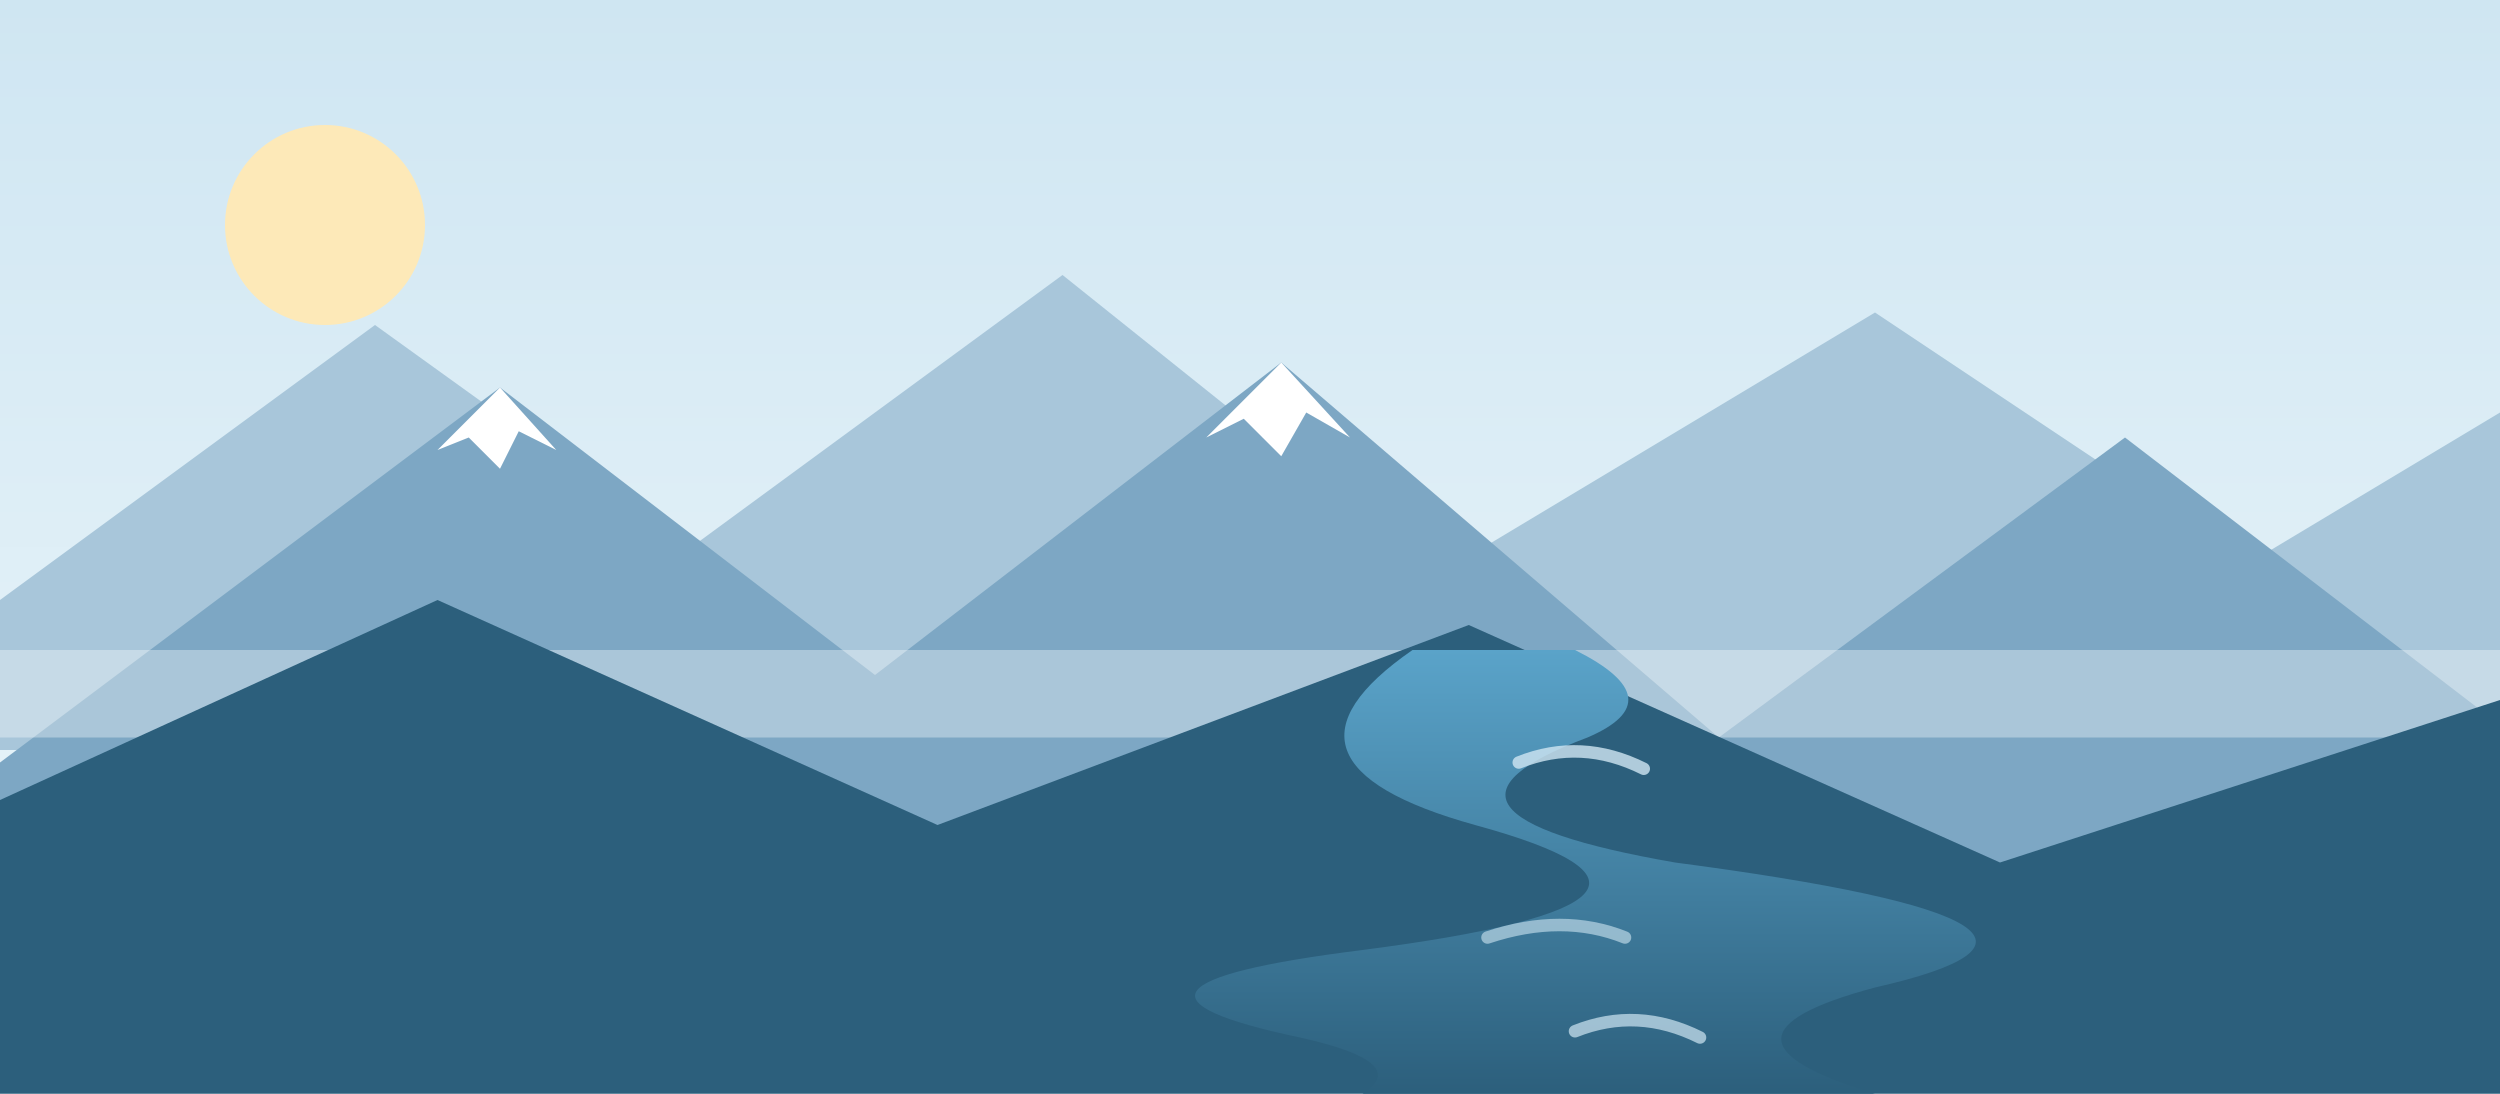
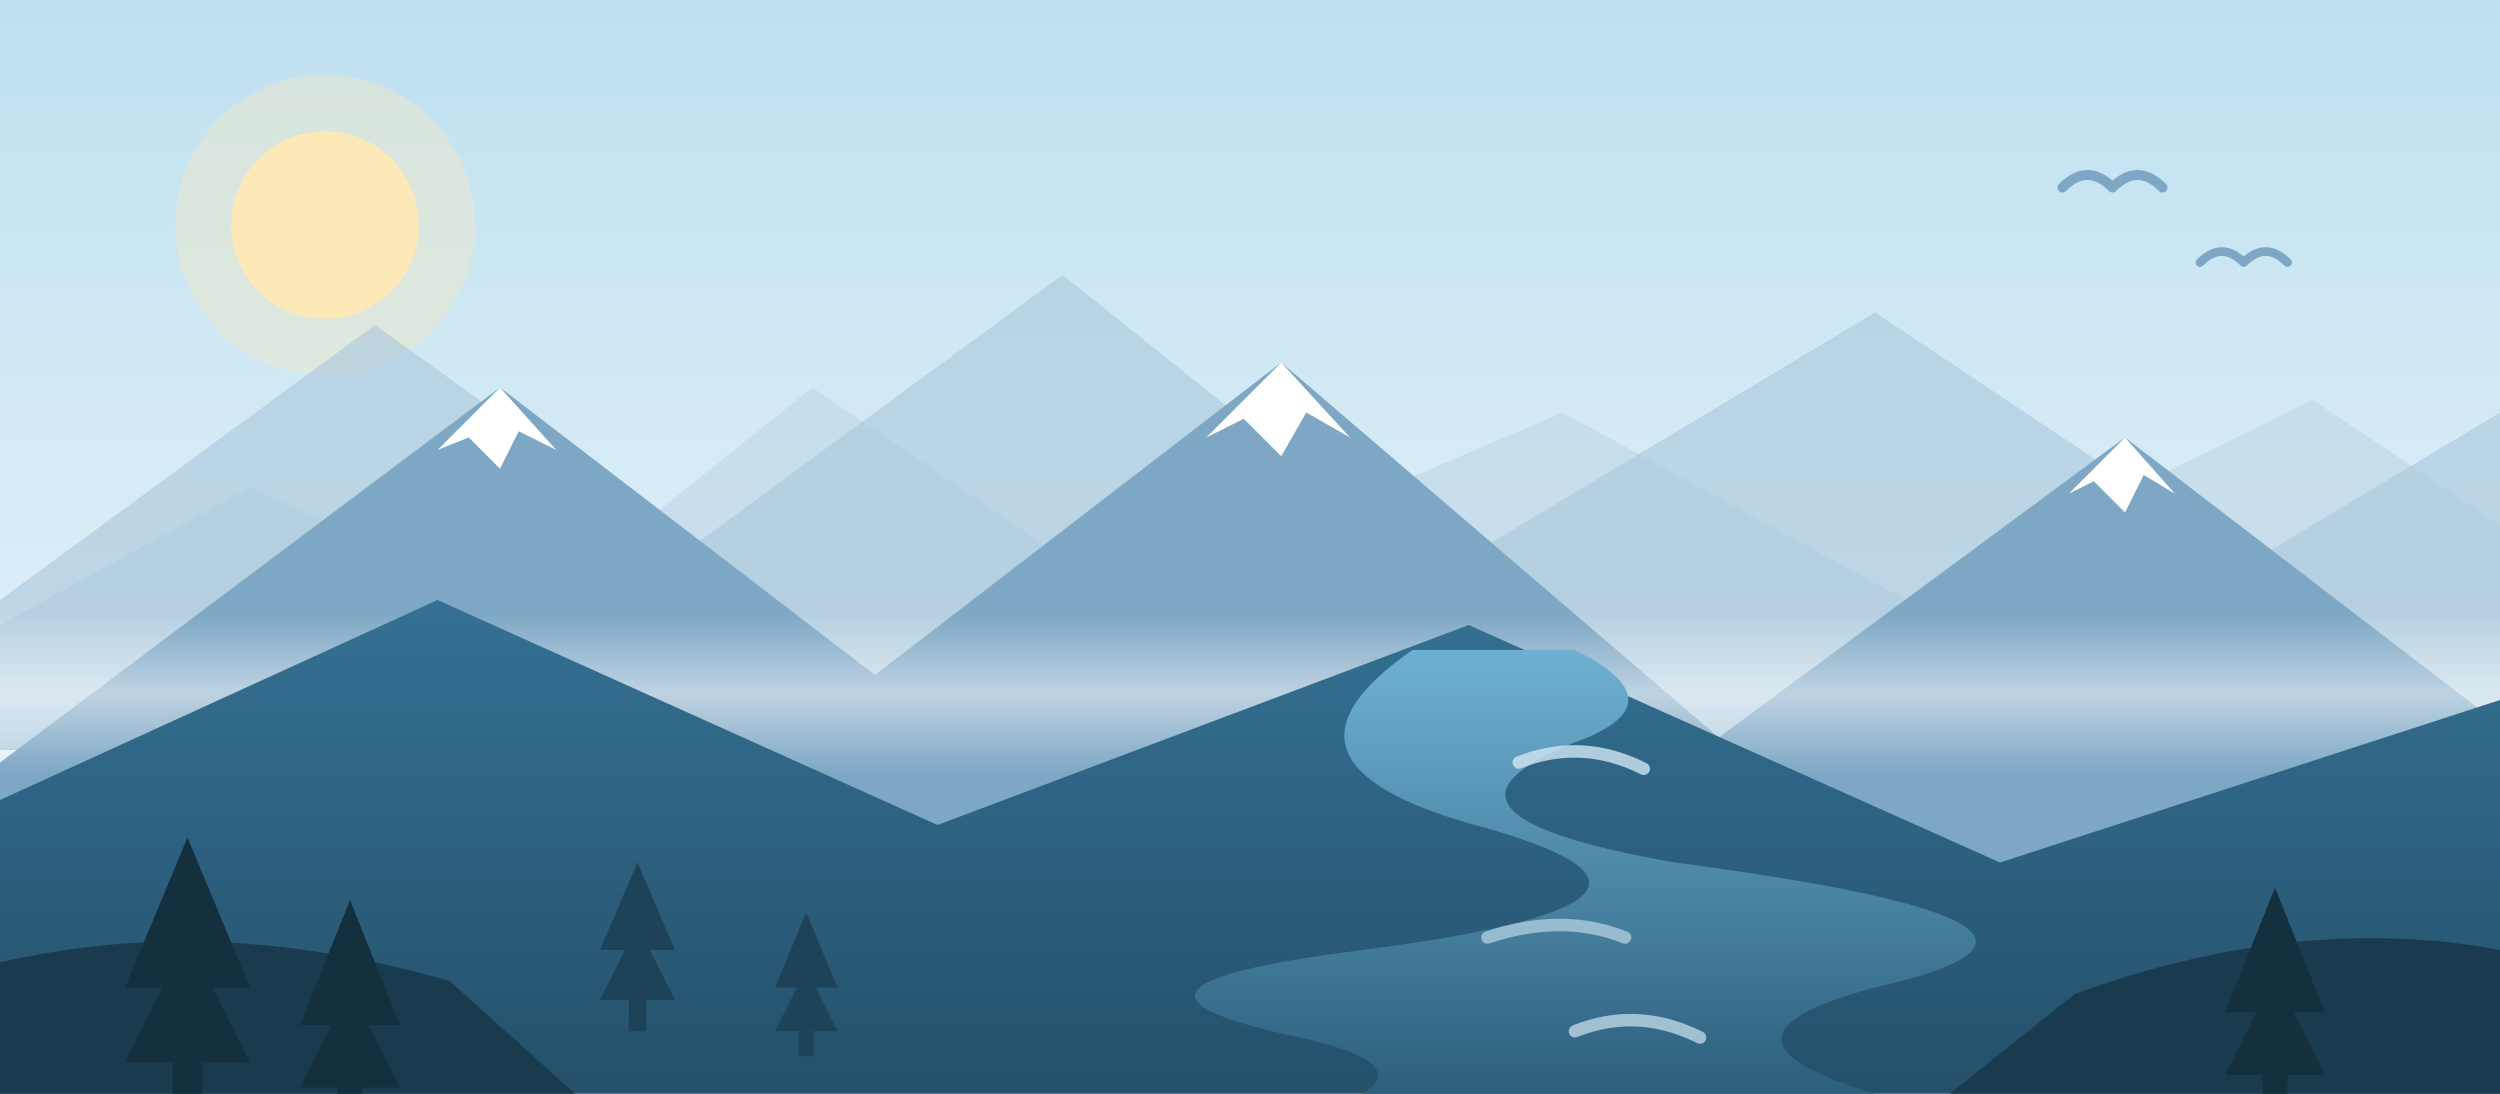
<svg xmlns="http://www.w3.org/2000/svg" viewBox="0 0 400 175" role="img" aria-label="Water">
  <defs>
    <linearGradient id="wsky" x1="0" y1="0" x2="0" y2="1">
-       <stop offset="0" stop-color="#cfe6f2" />
-       <stop offset="1" stop-color="#eef7fb" />
+       <stop offset="0" stop-color="#bfe0f0" />
+       <stop offset="1" stop-color="#f2f9fc" />
    </linearGradient>
    <linearGradient id="wriver" x1="0" y1="0" x2="0" y2="1">
-       <stop offset="0" stop-color="#5aa3c9" />
+       <stop offset="0" stop-color="#6fb0d2" />
      <stop offset="1" stop-color="#2c5f7c" />
+     </linearGradient>
+     <linearGradient id="wfront" x1="0" y1="0" x2="0" y2="1">
+       <stop offset="0" stop-color="#357193" />
+       <stop offset="1" stop-color="#24506a" />
+     </linearGradient>
+     <linearGradient id="wmist" x1="0" y1="0" x2="0" y2="1">
+       <stop offset="0" stop-color="#ffffff" stop-opacity="0" />
+       <stop offset="0.5" stop-color="#ffffff" stop-opacity="0.5" />
+       <stop offset="1" stop-color="#ffffff" stop-opacity="0" />
    </linearGradient>
  </defs>
  <rect width="400" height="175" fill="url(#wsky)" />
-   <circle cx="52" cy="36" r="16" fill="#fde9b8" />
-   <path d="M0 96 L60 52 L110 88 L170 44 L230 92 L300 50 L360 90 L400 66 L400 120 L0 120 Z" fill="#a8c6da" />
+   <circle cx="52" cy="36" r="24" fill="#fde9b8" opacity="0.35" />
+   <circle cx="52" cy="36" r="15" fill="#fde9b8" />
+   <path d="M330 30 q4 -4 8 0 M338 30 q4 -4 8 0" stroke="#7da7c4" stroke-width="1.6" fill="none" stroke-linecap="round" />
+   <path d="M352 42 q3.5 -3.5 7 0 M359 42 q3.5 -3.5 7 0" stroke="#7da7c4" stroke-width="1.4" fill="none" stroke-linecap="round" />
+   <path d="M0 100 L40 78 L85 98 L130 62 L180 96 L250 66 L305 96 L370 64 L400 84 L400 120 L0 120 Z" fill="#bcd4e4" opacity="0.55" />
+   <path d="M0 96 L60 52 L110 88 L170 44 L230 92 L300 50 L360 90 L400 66 L400 120 L0 120 Z" fill="#a8c6da" opacity="0.6" />
  <path d="M0 122 L80 62 L140 108 L205 58 L275 118 L340 70 L400 116 L400 140 L0 140 Z" fill="#7da7c4" />
  <path d="M205 58 L216 70 L209 66 L205 73 L199 67 L193 70 Z" fill="#ffffff" />
  <path d="M80 62 L89 72 L83 69 L80 75 L75 70 L70 72 Z" fill="#ffffff" />
-   <rect x="0" y="104" width="400" height="14" fill="#ffffff" opacity="0.35" />
-   <path d="M0 175 L0 128 L70 96 L150 132 L235 100 L320 138 L400 112 L400 175 Z" fill="#2c5f7c" />
+   <path d="M340 70 L348 79 L343 76 L340 82 L335 77 L331 79 Z" fill="#ffffff" />
+   <rect x="0" y="98" width="400" height="26" fill="url(#wmist)" />
+   <path d="M0 175 L0 128 L70 96 L150 132 L235 100 L320 138 L400 112 L400 175 Z" fill="url(#wfront)" />
  <path d="M226 104 Q200 122 236 132 Q280 144 218 152 Q170 158 208 166 Q226 170 218 175 L300 175 Q270 166 300 158 Q344 148 268 138 Q222 130 254 118 Q268 112 252 104 Z" fill="url(#wriver)" />
  <path d="M243 122 q10 -4 20 1" stroke="#cfe6f2" stroke-width="2" fill="none" stroke-linecap="round" opacity="0.8" />
  <path d="M238 150 q12 -4 22 0" stroke="#cfe6f2" stroke-width="2" fill="none" stroke-linecap="round" opacity="0.6" />
  <path d="M252 165 q10 -4 20 1" stroke="#cfe6f2" stroke-width="2" fill="none" stroke-linecap="round" opacity="0.7" />
+   <g fill="#1e4257">
+     <path d="M96 152 L102 138 L108 152 Z" />
+     <path d="M96 160 L102 148 L108 160 Z" />
+     <rect x="100.6" y="160" width="2.8" height="5" />
+     <path d="M124 158 L129 146 L134 158 Z" />
+     <path d="M124 165 L129 155 L134 165 Z" />
+     <rect x="127.8" y="165" width="2.4" height="4" />
+   </g>
+   <path d="M0 175 L0 154 Q34 146 72 157 L92 175 Z" fill="#1a3a4d" />
+   <path d="M400 175 L400 152 Q368 146 332 159 L312 175 Z" fill="#1a3a4d" />
+   <g fill="#14303f">
+     <path d="M20 158 L30 134 L40 158 Z" />
+     <path d="M20 170 L30 150 L40 170 Z" />
+     <rect x="27.6" y="170" width="4.8" height="5" />
+     <path d="M48 164 L56 144 L64 164 Z" />
+     <path d="M48 174 L56 158 L64 174 Z" />
+     <rect x="54" y="174" width="4" height="1" />
+     <path d="M356 162 L364 142 L372 162 Z" />
+     <path d="M356 172 L364 156 L372 172 Z" />
+     <rect x="362" y="172" width="4" height="3" />
+   </g>
</svg>
